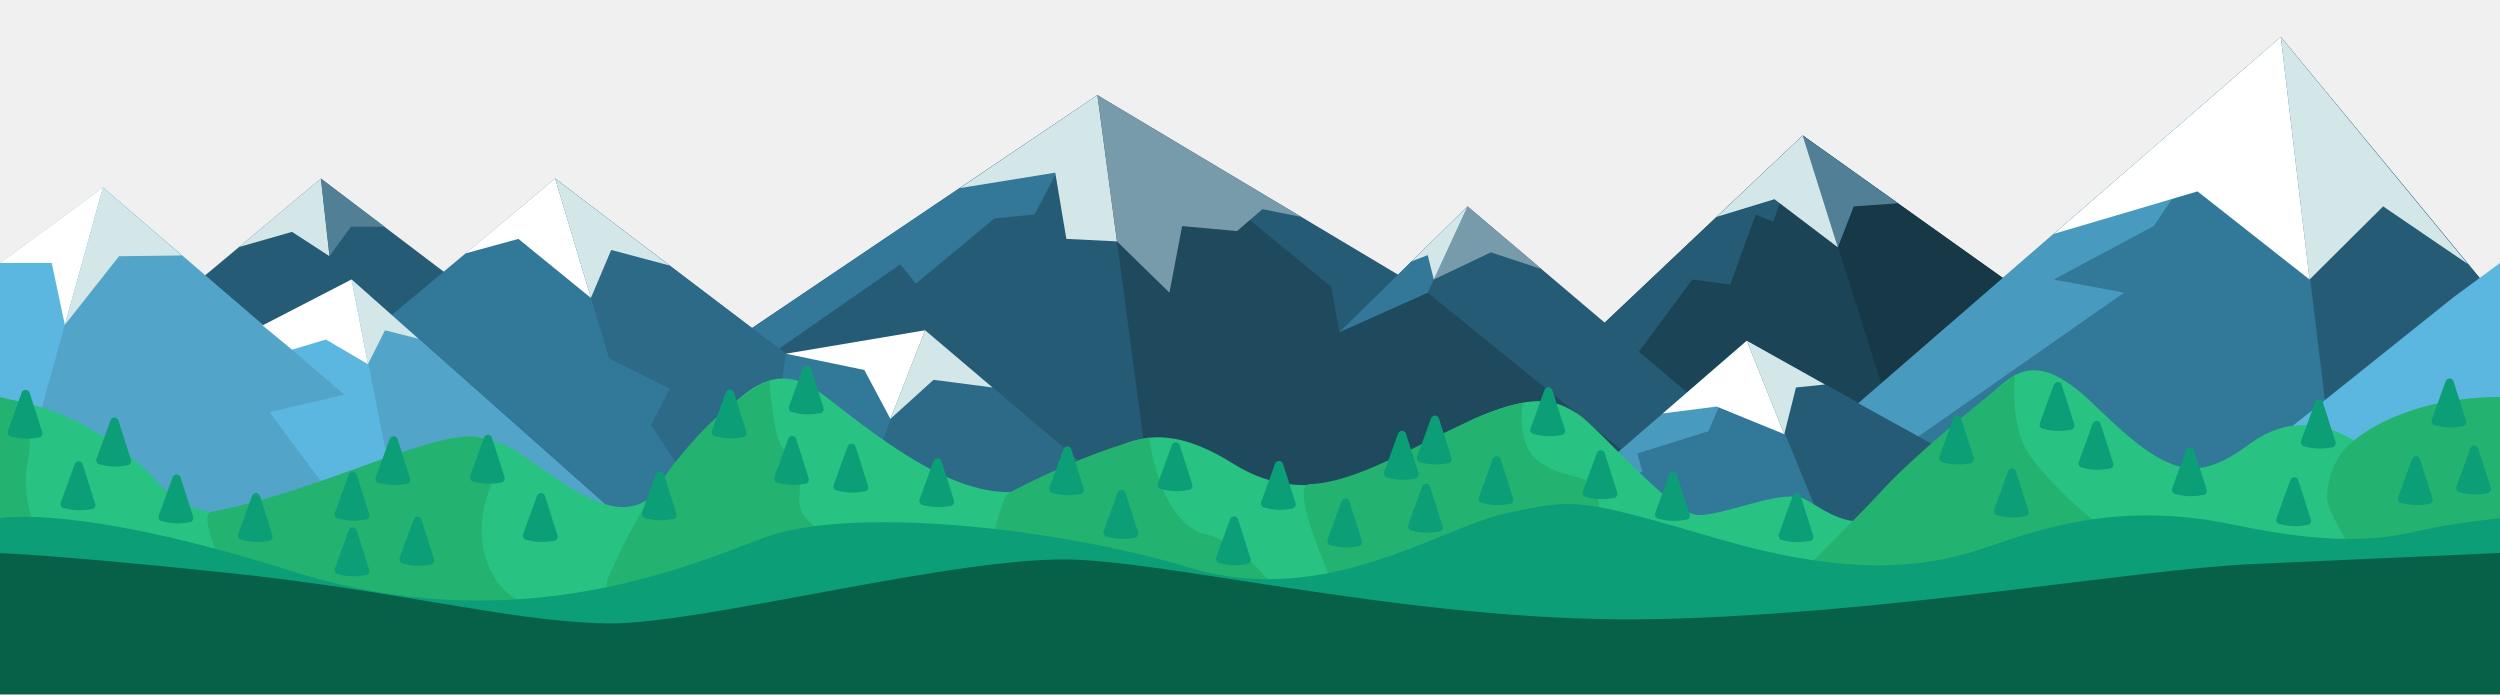
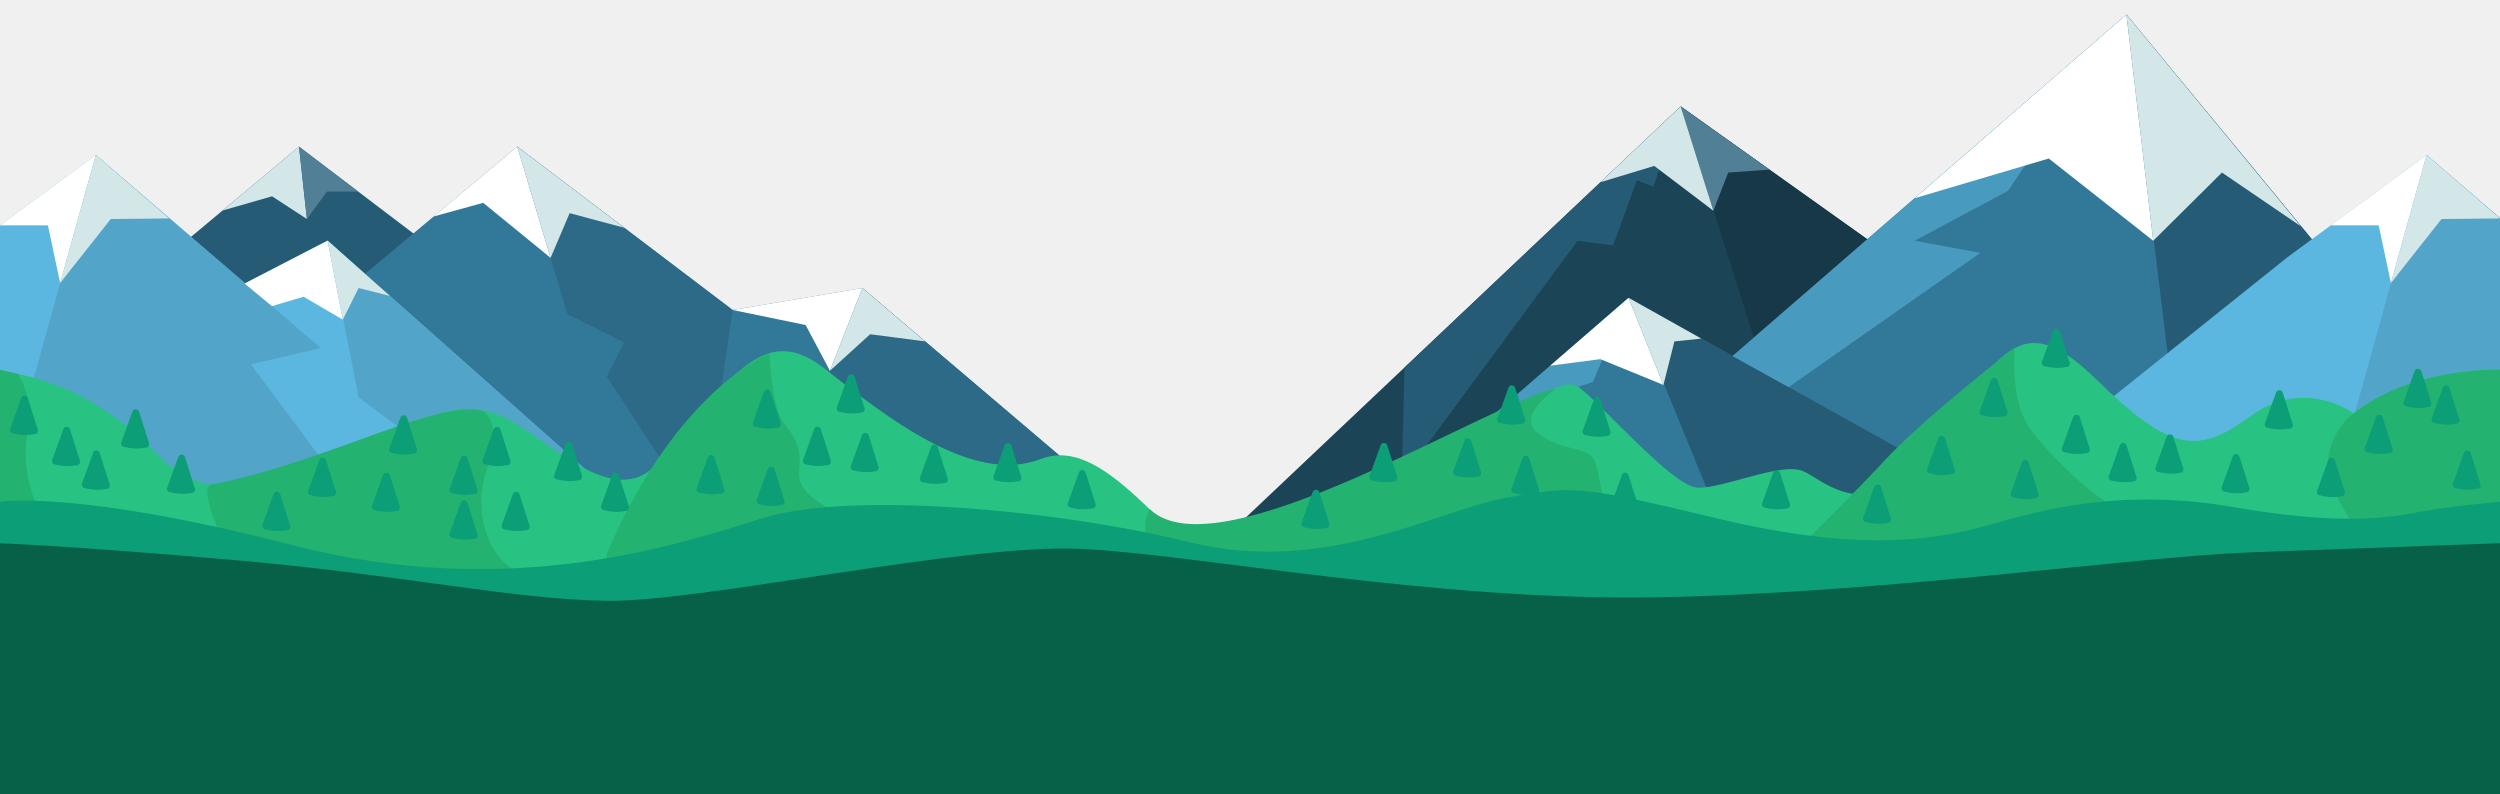
- <svg xmlns="http://www.w3.org/2000/svg" version="1.1" id="Layer_1" x="0px" y="0px" viewBox="0 0 1600.1 444.6" style="enable-background:new 0 0 1600.1 444.6;" xml:space="preserve">
+ <svg xmlns="http://www.w3.org/2000/svg" version="1.1" id="Layer_1" x="0px" y="0px" viewBox="0 0 1957.4 621.2" style="enable-background:new 0 0 1957.4 621.2;" xml:space="preserve">
  <style type="text/css">
	.st0{fill:#1C4457;}
	.st1{fill:#173847;}
	.st2{fill:#265B75;}
	.st3{fill:#507F96;}
	.st4{fill:#D3E7E9;}
- 	.st5{fill:#1F4A5E;}
- 	.st6{fill:#337799;}
- 	.st7{fill:#789BAB;}
- 	.st8{fill:#327899;}
- 	.st9{fill:#499ABF;}
- 	.st10{fill:#FFFFFF;}
- 	.st11{fill:#2C6A87;}
- 	.st12{fill:#5CB7E0;}
- 	.st13{fill:#53A4C9;}
- 	.st14{fill-rule:evenodd;clip-rule:evenodd;fill:#28C382;}
- 	.st15{fill-rule:evenodd;clip-rule:evenodd;fill:#24B271;}
- 	.st16{fill-rule:evenodd;clip-rule:evenodd;fill:#0C9E77;}
- 	.st17{fill-rule:evenodd;clip-rule:evenodd;fill:#076048;}
- 	.st18{fill:#0C9E77;}
+ 	.st5{fill:#327899;}
+ 	.st6{fill:#499ABF;}
+ 	.st7{fill:#FFFFFF;}
+ 	.st8{fill:#2C6A87;}
+ 	.st9{fill:#5CB7E0;}
+ 	.st10{fill:#53A4C9;}
+ 	.st11{fill-rule:evenodd;clip-rule:evenodd;fill:#28C382;}
+ 	.st12{fill-rule:evenodd;clip-rule:evenodd;fill:#24B271;}
+ 	.st13{fill-rule:evenodd;clip-rule:evenodd;fill:#0C9E77;}
+ 	.st14{fill-rule:evenodd;clip-rule:evenodd;fill:#076048;}
+ 	.st15{fill:#0C9E77;}
</style>
  <g>
    <g>
-       <polygon class="st0" points="852.1,372 1153.8,86.7 1554.7,372   " />
-       <polygon class="st1" points="1153.8,86.7 1234.9,343 1386,252.1   " />
-       <polygon class="st2" points="962.2,342.5 1083.1,178.9 1107.4,182.1 1123.7,137.3 1135,141.9 1153.8,86.7 964.3,265.8   " />
-       <polygon class="st3" points="1153.8,86.7 1176.3,158.3 1186.5,132.1 1214.9,130.1   " />
-       <polygon class="st4" points="1098.7,138.8 1135.7,127.5 1176.3,158.3 1153.8,86.7   " />
+       <polygon class="st0" points="971.7,408.7 1315.9,83.3 1773.2,408.7   " />
+       <polygon class="st1" points="1315.9,83.3 1408.3,375.7 1580.7,272   " />
+       <polygon class="st2" points="1097.4,375.1 1235.2,188.5 1263,192.1 1281.6,141.1 1294.5,146.2 1315.9,83.3 1099.7,287.7   " />
+       <polygon class="st3" points="1315.9,83.3 1341.5,165 1353.1,135.1 1385.5,132.8   " />
+       <polygon class="st4" points="1253,142.7 1295.2,129.9 1341.5,165 1315.9,83.3   " />
    </g>
    <g>
-       <polygon class="st2" points="459,225 702.4,60.9 894.8,175.8 939.3,132.1 1181.2,337.2 1181.2,372 459,372   " />
-       <polygon class="st5" points="1064.3,309.4 1042.4,372 743.9,372 702.4,60.9 852,183.5 857.3,212.6 913.8,187.3   " />
-       <polygon class="st6" points="857.3,212.6 939.3,132.1 913.8,187.3   " />
-       <polygon class="st7" points="986.8,172.3 954.2,161.5 917.7,178.9 939.3,132.1   " />
-       <polygon class="st4" points="903.4,167.3 913.8,163.3 917.7,178.9 939.3,132.1   " />
-       <polygon class="st6" points="459,225 489.8,229.3 576.2,169.2 586.2,181.5 636.5,139.8 662.1,137.3 702.4,60.9   " />
-       <polygon class="st4" points="614.3,120.4 675.4,110.5 682.5,152.9 714.9,154.5 702.4,60.9   " />
-       <polygon class="st7" points="702.4,60.9 714.9,154.5 748.5,187.3 756.6,144.7 791.7,147.9 808,133.9 832.8,138.8   " />
+       <polygon class="st5" points="1169.7,324.5 1275.1,233.2 1356.5,278.8 1664.9,11.4 1761,127.6 1824.6,204.9 1824.6,408.7     1032.6,408.7   " />
+       <polygon class="st2" points="1275.1,233.2 1347.1,408.7 1590,408.7   " />
+       <polygon class="st6" points="1032.6,408.7 1198.7,328.6 1195.2,315.5 1247.1,299.2 1275.1,233.2 1169.7,324.5   " />
+       <polygon class="st2" points="1664.9,11.4 1713.2,408.7 1824.6,408.7 1824.6,204.9   " />
+       <polygon class="st6" points="1356.5,278.8 1400.4,303.1 1550.5,198 1499.1,188.5 1572.2,149.4 1664.9,11.4   " />
+       <polygon class="st7" points="1664.9,11.4 1499.1,155.2 1604.1,124.1 1685.9,188.5   " />
+       <polygon class="st4" points="1664.9,11.4 1801.5,177.2 1739.7,135.1 1685.9,188.5   " />
+       <polygon class="st7" points="1275.1,233.2 1213.8,286.3 1253,281.2 1302.4,301.4   " />
+       <polygon class="st4" points="1275.1,233.2 1332,265.1 1311,267.3 1302.4,301.4   " />
    </g>
    <g>
-       <polygon class="st8" points="1025.6,298.1 1118,218.1 1189.4,258.1 1459.8,23.7 1544.1,125.6 1599.8,193.3 1599.8,372 905.5,372       " />
-       <polygon class="st2" points="1118,218.1 1181.2,372 1394.1,372   " />
-       <polygon class="st9" points="905.5,372 1051.1,301.8 1048,290.2 1093.5,276 1118,218.1 1025.6,298.1   " />
-       <polygon class="st2" points="1459.8,23.7 1502.1,372 1599.8,372 1599.8,193.3   " />
-       <polygon class="st9" points="1189.4,258.1 1227.9,279.3 1359.5,187.3 1314.5,178.9 1378.6,144.6 1459.8,23.7   " />
-       <polygon class="st10" points="1459.8,23.7 1314.5,149.7 1406.5,122.5 1478.2,178.9   " />
-       <polygon class="st4" points="1459.8,23.7 1579.5,169 1525.3,132.1 1478.2,178.9   " />
-       <polygon class="st10" points="1118,218.1 1064.3,264.6 1098.7,260.2 1142,277.9   " />
-       <polygon class="st4" points="1118,218.1 1168,246.1 1149.5,248 1142,277.9   " />
+       <polygon class="st2" points="29.7,285.6 234.1,114.8 402.6,242.7 504.2,225.5 719.7,408.7 297.8,408.7   " />
+       <polygon class="st4" points="234.1,114.8 174.3,164.8 213,153.7 240.3,171.5   " />
+       <polygon class="st3" points="234.1,114.8 240.3,171.5 256,150 280.4,150   " />
+     </g>
+     <polygon class="st5" points="200.6,285.6 405,114.8 573.6,242.7 675.2,225.5 890.7,408.7 468.7,408.7  " />
+     <polygon class="st8" points="405,114.8 444.3,246 488.7,268.2 475.1,294.8 549.6,408.7 573.6,242.7  " />
+     <polygon class="st7" points="405,114.8 339.5,169.5 378.3,158.8 431.1,201.9  " />
+     <polygon class="st4" points="488.7,178.3 446,166.9 431.1,201.9 405,114.8  " />
+     <polygon class="st8" points="675.2,225.5 604.4,408.7 890.7,408.7  " />
+     <polygon class="st7" points="573.6,242.7 675.2,225.5 649.8,290.3 630.8,254.5  " />
+     <polygon class="st4" points="675.2,225.5 724.3,267.3 681.3,261.7 649.8,290.3  " />
+     <g>
+       <polygon class="st9" points="-33.9,201.3 75,121.3 191.5,222 256.5,188.4 504.8,408.7 -33.9,408.7   " />
+       <polygon class="st10" points="256.5,188.4 280.8,311.1 312.9,335.1 294.8,346 356.2,408.7 504.8,408.7   " />
+       <polygon class="st10" points="75,121.3 251.2,272.5 196.5,285.3 288.3,408.7 -4.9,408.7   " />
+       <polygon class="st7" points="75,121.3 0,176.4 37.5,176.4 47.1,221.6   " />
+       <polygon class="st4" points="75,121.3 132.4,171 86.7,171.5 47.1,221.6   " />
+       <polygon class="st7" points="256.5,188.4 191.5,222 212.9,239.7 237.7,232.3 268.4,250.3   " />
+       <polygon class="st4" points="256.5,188.4 305.2,231.7 280.8,225.5 268.4,250.3   " />
    </g>
    <g>
-       <polygon class="st2" points="26.3,264 205.4,114.3 353.2,226.4 442.3,211.4 631.2,372 261.3,372   " />
-       <polygon class="st4" points="205.4,114.3 153,158.1 186.9,148.4 210.9,164   " />
-       <polygon class="st3" points="205.4,114.3 210.9,164 224.6,145.1 246.1,145.1   " />
-     </g>
-     <polygon class="st8" points="176.1,264 355.3,114.3 503,226.4 592.1,211.4 781,372 411.1,372  " />
-     <polygon class="st11" points="355.3,114.3 389.8,229.3 428.7,248.7 416.7,272.1 482,372 503,226.4  " />
-     <polygon class="st10" points="355.3,114.3 297.9,162.2 331.8,152.9 378.2,190.7  " />
-     <polygon class="st4" points="428.7,170 391.2,160 378.2,190.7 355.3,114.3  " />
-     <polygon class="st11" points="592.1,211.4 530.1,372 781,372  " />
-     <polygon class="st10" points="503,226.4 592.1,211.4 569.9,268.1 553.2,236.8  " />
-     <polygon class="st4" points="592.1,211.4 635.2,248 597.5,243.1 569.9,268.1  " />
-     <g>
-       <polygon class="st12" points="-29.5,190.2 65.9,120 168.1,208.3 225,178.9 442.7,372 -29.5,372   " />
-       <polygon class="st13" points="225,178.9 246.4,286.4 274.6,307.4 258.6,317 312.5,372 442.7,372   " />
-       <polygon class="st13" points="65.9,120 220.4,252.6 172.5,263.8 253,372 -4.1,372   " />
-       <polygon class="st10" points="65.9,120 0.2,168.3 33.1,168.3 41.5,207.9   " />
-       <polygon class="st4" points="65.9,120 116.3,163.5 76.2,164 41.5,207.9   " />
-       <polygon class="st10" points="225,178.9 168.1,208.3 186.9,223.8 208.6,217.3 235.5,233.1   " />
-       <polygon class="st4" points="225,178.9 267.8,216.8 246.4,211.4 235.5,233.1   " />
-     </g>
-     <g>
-       <polygon class="st12" points="1570.4,190.2 1665.8,120 1768,208.3 1824.9,178.9 2042.6,372 1570.4,372 1344,371.3   " />
-       <polygon class="st13" points="1824.9,178.9 1846.3,286.4 1874.5,307.4 1858.5,317 1912.4,372 2042.6,372   " />
-       <polygon class="st13" points="1665.8,120 1820.3,252.6 1772.4,263.8 1852.9,372 1595.8,372   " />
-       <polygon class="st10" points="1665.8,120 1600.1,168.3 1633,168.3 1641.4,207.9   " />
-       <polygon class="st4" points="1665.8,120 1716.2,163.5 1676.1,164 1641.4,207.9   " />
-       <polygon class="st10" points="1824.9,178.9 1768,208.3 1786.8,223.8 1808.5,217.3 1835.4,233.1   " />
-       <polygon class="st4" points="1824.9,178.9 1867.7,216.8 1846.3,211.4 1835.4,233.1   " />
+       <polygon class="st9" points="1791.1,201.3 1899.9,121.3 2016.5,222 2081.4,188.4 2329.7,408.7 1791.1,408.7 1532.8,408   " />
+       <polygon class="st10" points="2081.4,188.4 2105.8,311.1 2137.9,335.1 2119.7,346 2181.2,408.7 2329.7,408.7   " />
+       <polygon class="st10" points="1899.9,121.3 2076.1,272.5 2021.5,285.3 2113.2,408.7 1820.1,408.7   " />
+       <polygon class="st7" points="1899.9,121.3 1824.9,176.4 1862.4,176.4 1872,221.6   " />
+       <polygon class="st4" points="1899.9,121.3 1957.4,171 1911.6,171.5 1872,221.6   " />
+       <polygon class="st7" points="2081.4,188.4 2016.5,222 2037.9,239.7 2062.6,232.3 2093.4,250.3   " />
+       <polygon class="st4" points="2081.4,188.4 2130.2,231.7 2105.8,225.5 2093.4,250.3   " />
    </g>
  </g>
  <g id="hills">
    <g id="hill">
-       <path class="st14" d="M0,255.2c0,0,52.5,2.2,100.6,53c46.8,49.4,118.3-1.1,145.6-11.8c27.3-10.7,46.9-24,74.2-12.8    c27.3,11.2,71.9,62.7,100.3,30.5c44.7-50.6,66.5-92.2,106.5-61.2s95,75.3,139,58.3c44-17,62.5-52.4,123.3-14.3    s117.6-14.1,159.4-31.2c37-15.1,49-8.1,60.9-0.8c11.9,7.3,60.2,63.9,76.5,64.7c16.3,0.9,53.9-16.8,68.1-10.5    c14.2,6.3,44.2,39.1,85.7-20s55-84.3,101.8-38.6c46.8,45.7,64.2,48.6,98.5,23.3c34.3-25.3,66-1.8,66-1.8s30.6-27.9,93.7-27.9v175    H0V255.2z" />
-       <path class="st15" d="M974.7,257.8c0,0-4.9,25.8,9.7,37.1c14.6,11.3,30.3,8.5,35.3,16.1c5,7.6,4.6,35.8,18.2,49.4    c13.6,13.6,17.4,76.5,17.4,76.5L883.1,437c0,0-65-126.2-44.8-127.1C879.2,308.2,932.6,265.8,974.7,257.8z M735.5,280    c0,0,6.5,54.7,36.1,61.9c47.6,11.6,75,97.4,75,97.4l-224.9,0.1c0,0,12.6-118,24.3-124.1C703.8,285.3,735.5,280,735.5,280z     M492.4,243.4c0,0,1.9,30.6,7.2,40.9s14.4,13.7,12,34.5c-2.4,20.8,37.8,30.2,47.9,38.9c10.1,8.7-40.6,24.2-69.6,19.4    c-29-4.8-111.8,18.5-100.6-7.4C433.7,267.2,492.4,243.4,492.4,243.4z M309.9,280.8c0,0,12.6,9.7,2.6,35.1    c-10,25.4-2.1,60,22.3,69.3c24.3,9.3,31.5,49.9,31.5,49.9l-187.6,0.1c0,0-58.6-104.7-43.5-107.6    C210.2,313.3,282.5,271.5,309.9,280.8z M11.3,256.7c0,0,11.5,14.4,6.4,39.2s7.6,56.5,19.7,64s24.3,71.7,24.3,71.7L0,431.8V254.2    L11.3,256.7z M1289.7,239.8c0,0-4,34.4,10.5,53.2c14.5,18.9,46.6,50.5,65.5,53.7c18.9,3.3,51.5,36.4,51.4,65.3s-1.5,20.1-1.5,20.1    l-330.4,0.1c0,0,89.8-86.1,119.8-118.7C1231.3,284.9,1289.7,239.8,1289.7,239.8z M1506,282.6c0,0-15.7,10.2-16.6,35.3    c-0.5,14,32.7,53.7,25.3,63s-53.3,22.9-33.5,38.4c19.8,15.5,119-5.6,119-5.6V254.2C1600.1,254.2,1543.7,252.1,1506,282.6z" />
+       <path class="st11" d="M0,290.8c0,0,64.3,2.7,123,64.8c57.2,60.5,144.7-1.3,178.1-14.4c33.4-13.1,57.4-29.4,90.8-15.7    c33.4,13.8,87.9,76.7,122.7,37.3c54.7-61.9,81.4-112.7,130.2-74.8c48.8,37.9,116.2,92.2,170,71.4s104.1,75.3,178.5,121.9    C976,470.4,978,411.3,1150,340.8c45.2-18.5,70.6-47.1,85.2-38.2c14.6,8.9,73.6,78.1,93.6,79.2s65.9-20.5,83.3-12.8    c17.3,7.7,54.1,47.8,104.9-24.4s67.3-103.2,124.6-47.3c57.3,55.9,78.6,59.4,120.5,28.5s80.8-2.2,80.8-2.2s37.4-34.1,114.6-34.1    l-79.7,211.1H-79.7L0,290.8z" />
+       <path class="st12" d="M1218.5,304.3c0,0-32.2,21.2-14.3,34.9c17.9,13.8,37.1,10.4,43.2,19.7s5.6,43.8,22.2,60.4    c16.6,16.6,21.3,93.6,21.3,93.6l-290.4-2.8c0,0-126.5-66.4-100.2-111.4C954.1,450.4,1167,314.2,1218.5,304.3z M602.2,276.4    c0,0,2.4,37.4,8.8,50.1c6.4,12.7,17.6,16.8,14.7,42.3c-2.9,25.5,46.2,37,58.5,47.6c12.3,10.6-49.7,29.6-85.1,23.8    s-136.7,22.6-123-9.1C530.4,305.4,602.2,276.4,602.2,276.4z M379,322.1c0,0,15.4,11.9,3.1,42.9s-2.5,73.4,27.2,84.8    c29.8,11.4,38.5,61,38.5,61L218.5,511c0,0-71.7-128.1-53.2-131.6C257,361.8,345.5,310.7,379,322.1z M13.7,292.6    c0,0,14.1,17.7,7.8,47.9s9.3,69.2,24.1,78.3s29.7,87.7,29.7,87.7L0,506.7V289.5L13.7,292.6z M1577.7,272c0,0-4.9,42,12.8,65.1    c17.7,23.1,57,61.7,80.1,65.7c23.1,4,63.1,44.5,62.9,79.8s-1.9,24.6-1.9,24.6l-404.1,0.2c0,0,109.9-105.3,146.5-145.2    C1506.1,327.1,1577.7,272,1577.7,272z M1842.2,324.2c0,0-19.2,12.5-20.3,43.2c-0.6,17.1,40,65.7,31,77c-9,11.3-65.2,28-41,47    s145.6-6.9,145.6-6.9v-195C1957.4,289.5,1888.4,286.9,1842.2,324.2z" />
    </g>
  </g>
-   <path id="_x32_nd_Layer" class="st16" d="M1600.1,331.7c0,0-30,3-50.4,7.7c-20.4,4.6-49.9,11.3-120.3-3.6  c-70.4-14.8-119.8,1.3-155.8,13.8c-36,12.6-84.6,21.5-174.5-4.9c-90-26.4-91.4-25.4-134.3-16.4c-42.9,9-115.7,61.4-203.2,35.1  c-87.5-26.4-219.3-39.8-273.6-18.9c-54.3,20.8-162,65-300.7,21.2S0,331.7,0,331.7v92.4h1600.1V331.7z" />
-   <path id="Forground" class="st17" d="M0,354c0,0,37,1.2,147.1,12.8S327.5,398,388.5,399c60.9,1,227.6-44.6,302.2-40.7  s225.8,41.4,372.1,37.9s302.8-31.6,377.2-35.1c74.4-3.4,160.2-7.2,160.2-7.2v90.6H0V354z" />
-   <path class="st18" d="M513.9,235.7l-8.9,24.5c-0.6,1.8,0.6,3.6,2.5,3.7l0,0c5.4,1.5,11.1,1.7,16.6,0.6l0.2,0  c1.9,0.1,3.3-1.8,2.7-3.6l-8-25.1C518.3,233.3,514.8,233.2,513.9,235.7z" />
-   <path class="st18" d="M464.6,251.1l-8.9,24.5c-0.6,1.8,0.6,3.6,2.5,3.7l0,0c5.4,1.5,11.1,1.7,16.6,0.6l0.2,0  c1.9,0.1,3.3-1.8,2.7-3.6l-8-25.1C469,248.7,465.5,248.7,464.6,251.1z" />
-   <path class="st18" d="M504.5,280.9l-8.9,24.5c-0.6,1.8,0.6,3.6,2.5,3.7l0,0c5.4,1.5,11.1,1.7,16.6,0.6l0.2,0  c1.9,0.1,3.3-1.8,2.7-3.6l-8-25.1C508.9,278.5,505.4,278.4,504.5,280.9z" />
-   <path class="st18" d="M419.8,303.5l-8.9,24.5c-0.6,1.8,0.6,3.6,2.5,3.7l0,0c5.4,1.5,11.1,1.7,16.6,0.6l0.2,0  c1.9,0.1,3.3-1.8,2.7-3.6l-8-25.1C424.2,301.1,420.7,301,419.8,303.5z" />
-   <path class="st18" d="M542.5,285.8l-8.9,24.5c-0.6,1.8,0.6,3.6,2.5,3.7l0,0c5.4,1.5,11.1,1.7,16.6,0.6l0.2,0  c1.9,0.1,3.3-1.8,2.7-3.6l-8-25.1C546.9,283.4,543.4,283.3,542.5,285.8z" />
-   <path class="st18" d="M597.5,295.1l-8.9,24.5c-0.6,1.8,0.6,3.6,2.5,3.7l0,0c5.4,1.5,11.1,1.7,16.6,0.6l0.2,0  c1.9,0.1,3.3-1.8,2.7-3.6l-8-25.1C602,292.7,598.4,292.6,597.5,295.1z" />
-   <path class="st18" d="M680.6,287.5l-8.9,24.5c-0.6,1.8,0.6,3.6,2.5,3.7l0,0c5.4,1.5,11.1,1.7,16.6,0.6l0.2,0  c1.9,0.1,3.3-1.8,2.7-3.6l-8-25.1C685,285.1,681.5,285,680.6,287.5z" />
-   <path class="st18" d="M715.3,315.4l-8.9,24.5c-0.6,1.8,0.6,3.6,2.5,3.7l0,0c5.4,1.5,11.1,1.7,16.6,0.6l0.2,0  c1.9,0.1,3.3-1.8,2.7-3.6l-8-25.1C719.7,313,716.2,312.9,715.3,315.4z" />
-   <path class="st18" d="M750,284.9l-8.9,24.5c-0.6,1.8,0.6,3.6,2.5,3.7l0,0c5.4,1.5,11.1,1.7,16.6,0.6l0.2,0c1.9,0.1,3.3-1.8,2.7-3.6  l-8-25.1C754.4,282.5,750.9,282.4,750,284.9z" />
-   <path class="st18" d="M787.3,332.3l-8.9,24.5c-0.6,1.8,0.6,3.6,2.5,3.7l0,0c5.4,1.5,11.1,1.7,16.6,0.6l0.2,0  c1.9,0.1,3.3-1.8,2.7-3.6l-8-25.1C791.7,329.9,788.2,329.9,787.3,332.3z" />
-   <path class="st18" d="M816.1,296.8l-8.9,24.5c-0.6,1.8,0.6,3.6,2.5,3.7l0,0c5.4,1.5,11.1,1.7,16.6,0.6l0.2,0  c1.9,0.1,3.3-1.8,2.7-3.6l-8-25.1C820.5,294.4,817,294.3,816.1,296.8z" />
-   <path class="st18" d="M858.6,320.9l-8.9,24.5c-0.6,1.8,0.6,3.6,2.5,3.7l0,0c5.4,1.5,11.1,1.7,16.6,0.6l0.2,0  c1.9,0.1,3.3-1.8,2.7-3.6l-8-25.1C863,318.5,859.5,318.4,858.6,320.9z" />
-   <path class="st18" d="M894.8,277.6l-8.9,24.5c-0.6,1.8,0.6,3.6,2.5,3.7l0,0c5.4,1.5,11.1,1.7,16.6,0.6l0.2,0  c1.9,0.1,3.3-1.8,2.7-3.6l-8-25.1C899.2,275.2,895.7,275.1,894.8,277.6z" />
-   <path class="st18" d="M915.9,267.8l-8.9,24.5c-0.6,1.8,0.6,3.6,2.5,3.7l0,0c5.4,1.5,11.1,1.7,16.6,0.6l0.2,0  c1.9,0.1,3.3-1.8,2.7-3.6l-8-25.1C920.3,265.4,916.8,265.3,915.9,267.8z" />
-   <path class="st18" d="M910.2,311.5l-8.9,24.5c-0.6,1.8,0.6,3.6,2.5,3.7l0,0c5.4,1.5,11.1,1.7,16.6,0.6l0.2,0  c1.9,0.1,3.3-1.8,2.7-3.6l-8-25.1C914.6,309.1,911.1,309,910.2,311.5z" />
-   <path class="st18" d="M955.4,293.8l-8.9,24.5c-0.6,1.8,0.6,3.6,2.5,3.7l0,0c5.4,1.5,11.1,1.7,16.6,0.6l0.2,0  c1.9,0.1,3.3-1.8,2.7-3.6l-8-25.1C959.8,291.4,956.3,291.3,955.4,293.8z" />
-   <path class="st18" d="M988.5,249.7l-8.9,24.5c-0.6,1.8,0.6,3.6,2.5,3.7l0,0c5.4,1.5,11.1,1.7,16.6,0.6l0.2,0  c1.9,0.1,3.3-1.8,2.7-3.6l-8-25.1C992.9,247.3,989.4,247.2,988.5,249.7z" />
-   <path class="st18" d="M1022,290l-8.9,24.5c-0.6,1.8,0.6,3.6,2.5,3.7l0,0c5.4,1.5,11.1,1.7,16.6,0.6l0.2,0c1.9,0.1,3.3-1.8,2.7-3.6  l-8-25.1C1026.4,287.6,1022.9,287.5,1022,290z" />
-   <path class="st18" d="M1068.3,303.9l-8.9,24.5c-0.6,1.8,0.6,3.6,2.5,3.7l0,0c5.4,1.5,11.1,1.7,16.6,0.6l0.2,0  c1.9,0.1,3.3-1.8,2.7-3.6l-8-25.1C1072.7,301.5,1069.2,301.5,1068.3,303.9z" />
-   <path class="st18" d="M1147.4,317.5l-8.9,24.5c-0.6,1.8,0.6,3.6,2.5,3.7l0,0c5.4,1.5,11.1,1.7,16.6,0.6l0.2,0  c1.9,0.1,3.3-1.8,2.7-3.6l-8-25.1C1151.8,315.1,1148.3,315,1147.4,317.5z" />
-   <path class="st18" d="M1250.2,267.8l-8.9,24.5c-0.6,1.8,0.6,3.6,2.5,3.7l0,0c5.4,1.5,11.1,1.7,16.6,0.6l0.2,0  c1.9,0.1,3.3-1.8,2.7-3.6l-8-25.1C1254.6,265.4,1251.1,265.3,1250.2,267.8z" />
-   <path class="st18" d="M1314.5,246.3l-8.9,24.5c-0.6,1.8,0.6,3.6,2.5,3.7l0,0c5.4,1.5,11.1,1.7,16.6,0.6l0.2,0  c1.9,0.1,3.3-1.8,2.7-3.6l-8-25.1C1319,243.9,1315.4,243.9,1314.5,246.3z" />
-   <path class="st18" d="M1339.4,271.2l-8.9,24.5c-0.6,1.8,0.6,3.6,2.5,3.7l0,0c5.4,1.5,11.1,1.7,16.6,0.6l0.2,0  c1.9,0.1,3.3-1.8,2.7-3.6l-8-25.1C1343.8,268.8,1340.3,268.7,1339.4,271.2z" />
-   <path class="st18" d="M1285.2,301.7l-8.9,24.5c-0.6,1.8,0.6,3.6,2.5,3.7l0,0c5.4,1.5,11.1,1.7,16.6,0.6l0.2,0  c1.9,0.1,3.3-1.8,2.7-3.6l-8-25.1C1289.6,299.3,1286.1,299.2,1285.2,301.7z" />
-   <path class="st18" d="M1399.2,288.1l-8.9,24.5c-0.6,1.8,0.6,3.6,2.5,3.7l0,0c5.4,1.5,11.1,1.7,16.6,0.6l0.2,0  c1.9,0.1,3.3-1.8,2.7-3.6l-8-25.1C1403.7,285.7,1400.1,285.6,1399.2,288.1z" />
-   <path class="st18" d="M1481.7,257.6l-8.9,24.5c-0.6,1.8,0.6,3.6,2.5,3.7l0,0c5.4,1.5,11.1,1.7,16.6,0.6l0.2,0  c1.9,0.1,3.3-1.8,2.7-3.6l-8-25.1C1486.1,255.2,1482.6,255.1,1481.7,257.6z" />
-   <path class="st18" d="M1465.9,307.3l-8.9,24.5c-0.6,1.8,0.6,3.6,2.5,3.7l0,0c5.4,1.5,11.1,1.7,16.6,0.6l0.2,0  c1.9,0.1,3.3-1.8,2.7-3.6l-8-25.1C1470.3,304.9,1466.8,304.8,1465.9,307.3z" />
-   <path class="st18" d="M1543.8,293.8l-8.9,24.5c-0.6,1.8,0.6,3.6,2.5,3.7l0,0c5.4,1.5,11.1,1.7,16.6,0.6l0.2,0  c1.9,0.1,3.3-1.8,2.7-3.6l-8-25.1C1548.2,291.4,1544.7,291.3,1543.8,293.8z" />
-   <path class="st18" d="M1581.1,287l-8.9,24.5c-0.6,1.8,0.6,3.6,2.5,3.7l0,0c5.4,1.5,11.1,1.7,16.6,0.6l0.2,0c1.9,0.1,3.3-1.8,2.7-3.6  l-8-25.1C1585.5,284.6,1582,284.5,1581.1,287z" />
-   <path class="st18" d="M1565.3,244.1l-8.9,24.5c-0.6,1.8,0.6,3.6,2.5,3.7l0,0c5.4,1.5,11.1,1.7,16.6,0.6l0.2,0  c1.9,0.1,3.3-1.8,2.7-3.6l-8-25.1C1569.7,241.7,1566.2,241.6,1565.3,244.1z" />
-   <path class="st18" d="M343.7,317.4l-8.9,24.5c-0.6,1.8,0.6,3.6,2.5,3.7l0,0c5.4,1.5,11.1,1.7,16.6,0.6l0.2,0  c1.9,0.1,3.3-1.8,2.7-3.6l-8-25.1C348.1,315,344.6,314.9,343.7,317.4z" />
-   <path class="st18" d="M309.8,280.1l-8.9,24.5c-0.6,1.8,0.6,3.6,2.5,3.7l0,0c5.4,1.5,11.1,1.7,16.6,0.6l0.2,0  c1.9,0.1,3.3-1.8,2.7-3.6l-8-25.1C314.2,277.7,310.7,277.6,309.8,280.1z" />
-   <path class="st18" d="M264.7,332.6l-8.9,24.5c-0.6,1.8,0.6,3.6,2.5,3.7l0,0c5.4,1.5,11.1,1.7,16.6,0.6l0.2,0  c1.9,0.1,3.3-1.8,2.7-3.6l-8-25.1C269.1,330.2,265.6,330.2,264.7,332.6z" />
-   <path class="st18" d="M249.4,281l-8.9,24.5c-0.6,1.8,0.6,3.6,2.5,3.7l0,0c5.4,1.5,11.1,1.7,16.6,0.6l0.2,0c1.9,0.1,3.3-1.8,2.7-3.6  l-8-25.1C253.8,278.6,250.3,278.5,249.4,281z" />
-   <path class="st18" d="M223.2,339.4l-8.9,24.5c-0.6,1.8,0.6,3.6,2.5,3.7l0,0c5.4,1.5,11.1,1.7,16.6,0.6l0.2,0  c1.9,0.1,3.3-1.8,2.7-3.6l-8-25.1C227.6,337,224,336.9,223.2,339.4z" />
-   <path class="st18" d="M223.2,303.8l-8.9,24.5c-0.6,1.8,0.6,3.6,2.5,3.7l0,0c5.4,1.5,11.1,1.7,16.6,0.6l0.2,0  c1.9,0.1,3.3-1.8,2.7-3.6l-8-25.1C227.6,301.4,224,301.4,223.2,303.8z" />
-   <path class="st18" d="M161.3,317.4l-8.9,24.5c-0.6,1.8,0.6,3.6,2.5,3.7l0,0c5.4,1.5,11.1,1.7,16.6,0.6l0.2,0  c1.9,0.1,3.3-1.8,2.7-3.6l-8-25.1C165.7,315,162.2,314.9,161.3,317.4z" />
-   <path class="st18" d="M110.5,305.5l-8.9,24.5c-0.6,1.8,0.6,3.6,2.5,3.7l0,0c5.4,1.5,11.1,1.7,16.6,0.6l0.2,0  c1.9,0.1,3.3-1.8,2.7-3.6l-8-25.1C114.9,303.1,111.4,303.1,110.5,305.5z" />
-   <path class="st18" d="M47.8,297.1l-8.9,24.5c-0.6,1.8,0.6,3.6,2.5,3.7l0,0c5.4,1.5,11.1,1.7,16.6,0.6l0.2,0c1.9,0.1,3.3-1.8,2.7-3.6  l-8-25.1C52.2,294.7,48.7,294.6,47.8,297.1z" />
-   <path class="st18" d="M13.9,251.3L5,275.8c-0.6,1.8,0.6,3.6,2.5,3.7l0,0c5.4,1.5,11.1,1.7,16.6,0.6l0.2,0c1.9,0.1,3.3-1.8,2.7-3.6  l-8-25.1C18.3,248.9,14.8,248.8,13.9,251.3z" />
-   <path class="st18" d="M70.7,269.1l-8.9,24.5c-0.6,1.8,0.6,3.6,2.5,3.7l0,0c5.4,1.5,11.1,1.7,16.6,0.6l0.2,0c1.9,0.1,3.3-1.8,2.7-3.6  l-8-25.1C75.1,266.7,71.6,266.6,70.7,269.1z" />
+   <path id="_x32_nd_Layer" class="st13" d="M1957.4,392.9c0,0-36.7,3-61.7,7.7c-24.9,4.6-61,11.3-147.1-3.6  c-86.1-14.8-146.6,1.3-190.6,13.8c-44.1,12.6-103.4,21.5-213.5-4.9s-111.9-25.4-164.3-16.4c-52.5,9-141.5,61.4-248.5,35.1  c-107-26.4-268.2-39.8-334.6-18.9c-66.4,20.8-198.1,65-367.8,21.2S0,392.9,0,392.9v92.4h1957.4V392.9z" />
+   <path id="Forground" class="st14" d="M0,425.4c0,0,45.3,1.2,180,12.8s220.7,31.2,295.2,32.2c74.5,1,278.4-44.6,369.7-40.7  c91.3,3.9,276.3,41.4,455.1,37.9c178.9-3.5,370.4-31.6,461.4-35.1c91-3.4,196-7.2,196-7.2V632H0V425.4z" />
+   <g>
+     <path class="st15" d="M663.9,294.8l-8.7,24.1c-0.6,1.7,0.6,3.6,2.4,3.6l0,0c5.3,1.4,10.9,1.7,16.4,0.6l0.2,0   c1.9,0.1,3.2-1.7,2.7-3.5l-7.8-24.7C668.2,292.5,664.8,292.4,663.9,294.8z" />
+     <path class="st15" d="M598.2,306.6l-8.7,24.1c-0.6,1.7,0.6,3.6,2.4,3.6l0,0c5.3,1.4,10.9,1.7,16.4,0.6l0.2,0   c1.9,0.1,3.2-1.7,2.7-3.5l-7.8-24.7C602.6,304.3,599.1,304.2,598.2,306.6z" />
+     <path class="st15" d="M601.2,367.2l-8.7,24.1c-0.6,1.7,0.6,3.6,2.4,3.6l0,0c5.3,1.4,10.9,1.7,16.4,0.6l0.2,0   c1.9,0.1,3.2-1.7,2.7-3.5l-7.8-24.7C605.6,364.8,602.1,364.8,601.2,367.2z" />
+     <path class="st15" d="M637.5,335.9l-8.7,24.1c-0.6,1.7,0.6,3.6,2.4,3.6l0,0c5.3,1.4,10.9,1.7,16.4,0.6l0.2,0   c1.9,0.1,3.2-1.7,2.7-3.5l-7.8-24.7C641.8,333.5,638.4,333.4,637.5,335.9z" />
+     <path class="st15" d="M554.2,358.1l-8.7,24.1c-0.6,1.7,0.6,3.6,2.4,3.6l0,0c5.3,1.4,10.9,1.7,16.4,0.6l0.2,0   c1.9,0.1,3.2-1.7,2.7-3.5l-7.8-24.7C558.5,355.7,555,355.7,554.2,358.1z" />
+     <path class="st15" d="M674.9,340.7l-8.7,24.1c-0.6,1.7,0.6,3.6,2.4,3.6l0,0c5.3,1.4,10.9,1.7,16.4,0.6l0.2,0   c1.9,0.1,3.2-1.7,2.7-3.5l-7.8-24.7C679.2,338.3,675.8,338.3,674.9,340.7z" />
+     <path class="st15" d="M729,349.9l-8.7,24.1c-0.6,1.7,0.6,3.6,2.4,3.6l0,0c5.3,1.4,10.9,1.7,16.4,0.6l0.2,0c1.9,0.1,3.2-1.7,2.7-3.5   l-7.8-24.7C733.4,347.5,729.9,347.4,729,349.9z" />
+     <path class="st15" d="M786.6,348.6l-8.7,24.1c-0.6,1.7,0.6,3.6,2.4,3.6l0,0c5.3,1.4,10.9,1.7,16.4,0.6l0.2,0   c1.9,0.1,3.2-1.7,2.7-3.5l-7.8-24.7C790.9,346.2,787.5,346.1,786.6,348.6z" />
+     <path class="st15" d="M844.8,369.8l-8.7,24.1c-0.6,1.7,0.6,3.6,2.4,3.6l0,0c5.3,1.4,10.9,1.7,16.4,0.6l0.2,0   c1.9,0.1,3.2-1.7,2.7-3.5L850,370C849.2,367.5,845.7,367.4,844.8,369.8z" />
+     <path class="st15" d="M1081,348.6l-8.7,24.1c-0.6,1.7,0.6,3.6,2.4,3.6l0,0c5.3,1.4,10.9,1.7,16.4,0.6l0.2,0   c1.9,0.1,3.2-1.7,2.7-3.5l-7.8-24.7C1085.4,346.2,1081.9,346.1,1081,348.6z" />
+     <path class="st15" d="M1027.8,385.2l-8.7,24.1c-0.6,1.7,0.6,3.6,2.4,3.6l0,0c5.3,1.4,10.9,1.7,16.4,0.6l0.2,0   c1.9,0.1,3.2-1.7,2.7-3.5l-7.8-24.7C1032.2,382.9,1028.7,382.8,1027.8,385.2z" />
+     <path class="st15" d="M1181.1,303.5l-8.7,24.1c-0.6,1.7,0.6,3.6,2.4,3.6l0,0c5.3,1.4,10.9,1.7,16.4,0.6l0.2,0   c1.9,0.1,3.2-1.7,2.7-3.5l-7.8-24.7C1185.5,301.2,1182,301.1,1181.1,303.5z" />
+     <path class="st15" d="M1146.6,344.9l-8.7,24.1c-0.6,1.7,0.6,3.6,2.4,3.6l0,0c5.3,1.4,10.9,1.7,16.4,0.6l0.2,0   c1.9,0.1,3.2-1.7,2.7-3.5l-7.8-24.7C1150.9,342.5,1147.4,342.4,1146.6,344.9z" />
+     <path class="st15" d="M1192.1,358.6l-8.7,24.1c-0.6,1.7,0.6,3.6,2.4,3.6l0,0c5.3,1.4,10.9,1.7,16.4,0.6l0.2,0   c1.9,0.1,3.2-1.7,2.7-3.5l-7.8-24.7C1196.4,356.2,1193,356.1,1192.1,358.6z" />
+     <path class="st15" d="M1269.9,371.9l-8.7,24.1c-0.6,1.7,0.6,3.6,2.4,3.6l0,0c5.3,1.4,10.9,1.7,16.4,0.6l0.2,0   c1.9,0.1,3.2-1.7,2.7-3.5L1275,372C1274.2,369.5,1270.7,369.5,1269.9,371.9z" />
+     <path class="st15" d="M1247.9,313l-8.7,24.1c-0.6,1.7,0.6,3.6,2.4,3.6l0,0c5.3,1.4,10.9,1.7,16.4,0.6l0.2,0   c1.9,0.1,3.2-1.7,2.7-3.5l-7.8-24.7C1252.3,310.6,1248.8,310.6,1247.9,313z" />
+     <path class="st15" d="M1467.5,381.1l-8.7,24.1c-0.6,1.7,0.6,3.6,2.4,3.6l0,0c5.3,1.4,10.9,1.7,16.4,0.6l0.2,0   c1.9,0.1,3.2-1.7,2.7-3.5l-7.8-24.7C1471.8,378.8,1468.4,378.7,1467.5,381.1z" />
+     <path class="st15" d="M1558.8,297.6l-8.7,24.1c-0.6,1.7,0.6,3.6,2.4,3.6l0,0c5.3,1.4,10.9,1.7,16.4,0.6l0.2,0   c1.9,0.1,3.2-1.7,2.7-3.5l-7.8-24.7C1563.2,295.3,1559.7,295.2,1558.8,297.6z" />
+     <path class="st15" d="M1388.4,369.8l-8.7,24.1c-0.6,1.7,0.6,3.6,2.4,3.6l0,0c5.3,1.4,10.9,1.7,16.4,0.6l0.2,0   c1.9,0.1,3.2-1.7,2.7-3.5l-7.8-24.7C1392.7,367.5,1389.3,367.4,1388.4,369.8z" />
+     <path class="st15" d="M1517.6,343l-8.7,24.1c-0.6,1.7,0.6,3.6,2.4,3.6l0,0c5.3,1.4,10.9,1.7,16.4,0.6l0.2,0   c1.9,0.1,3.2-1.7,2.7-3.5l-7.8-24.7C1521.9,340.6,1518.5,340.6,1517.6,343z" />
+     <path class="st15" d="M1623.2,326.5l-8.7,24.1c-0.6,1.7,0.6,3.6,2.4,3.6l0,0c5.3,1.4,10.9,1.7,16.4,0.6l0.2,0   c1.9,0.1,3.2-1.7,2.7-3.5l-7.8-24.7C1627.6,324.1,1624.1,324.1,1623.2,326.5z" />
+     <path class="st15" d="M1583.1,361.9l-8.7,24.1c-0.6,1.7,0.6,3.6,2.4,3.6l0,0c5.3,1.4,10.9,1.7,16.4,0.6l0.2,0   c1.9,0.1,3.2-1.7,2.7-3.5l-7.8-24.7C1587.5,359.5,1584,359.5,1583.1,361.9z" />
+     <path class="st15" d="M1659.8,348.6l-8.7,24.1c-0.6,1.7,0.6,3.6,2.4,3.6l0,0c5.3,1.4,10.9,1.7,16.4,0.6l0.2,0   c1.9,0.1,3.2-1.7,2.7-3.5l-7.8-24.7C1664.1,346.2,1660.7,346.1,1659.8,348.6z" />
+     <path class="st15" d="M1696.4,341.9l-8.7,24.1c-0.6,1.7,0.6,3.6,2.4,3.6l0,0c5.3,1.4,10.9,1.7,16.4,0.6l0.2,0   c1.9,0.1,3.2-1.7,2.7-3.5l-7.8-24.7C1700.8,339.5,1697.3,339.5,1696.4,341.9z" />
+     <path class="st15" d="M1890.6,290.5l-8.7,24.1c-0.6,1.7,0.6,3.6,2.4,3.6l0,0c5.3,1.4,10.9,1.7,16.4,0.6l0.2,0   c1.9,0.1,3.2-1.7,2.7-3.5l-7.8-24.7C1894.9,288.2,1891.5,288.1,1890.6,290.5z" />
+     <path class="st15" d="M1748.2,357.3l-8.7,24.1c-0.6,1.7,0.6,3.6,2.4,3.6l0,0c5.3,1.4,10.9,1.7,16.4,0.6l0.2,0   c1.9,0.1,3.2-1.7,2.7-3.5l-7.8-24.7C1752.5,354.9,1749.1,354.8,1748.2,357.3z" />
+     <path class="st15" d="M1782.1,307.3l-8.7,24.1c-0.6,1.7,0.6,3.6,2.4,3.6l0,0c5.3,1.4,10.9,1.7,16.4,0.6l0.2,0   c1.9,0.1,3.2-1.7,2.7-3.5l-7.8-24.7C1786.4,305,1783,304.9,1782.1,307.3z" />
+     <path class="st15" d="M1822.9,360.2l-8.7,24.1c-0.6,1.7,0.6,3.6,2.4,3.6l0,0c5.3,1.4,10.9,1.7,16.4,0.6l0.2,0   c1.9,0.1,3.2-1.7,2.7-3.5l-7.8-24.7C1827.2,357.9,1823.7,357.8,1822.9,360.2z" />
+     <path class="st15" d="M1860.3,326.5l-8.7,24.1c-0.6,1.7,0.6,3.6,2.4,3.6l0,0c5.3,1.4,10.9,1.7,16.4,0.6l0.2,0   c1.9,0.1,3.2-1.7,2.7-3.5l-7.8-24.7C1864.7,324.1,1861.2,324.1,1860.3,326.5z" />
+     <path class="st15" d="M1912.6,303.5l-8.7,24.1c-0.6,1.7,0.6,3.6,2.4,3.6l0,0c5.3,1.4,10.9,1.7,16.4,0.6l0.2,0   c1.9,0.1,3.2-1.7,2.7-3.5l-7.8-24.7C1916.9,301.2,1913.5,301.1,1912.6,303.5z" />
+     <path class="st15" d="M1929.2,354.5l-8.7,24.1c-0.6,1.7,0.6,3.6,2.4,3.6l0,0c5.3,1.4,10.9,1.7,16.4,0.6l0.2,0   c1.9,0.1,3.2-1.7,2.7-3.5l-7.8-24.7C1933.5,352.1,1930.1,352,1929.2,354.5z" />
+     <path class="st15" d="M1607.5,259.1l-8.7,24.1c-0.6,1.7,0.6,3.6,2.4,3.6l0,0c5.3,1.4,10.9,1.7,16.4,0.6l0.2,0   c1.9,0.1,3.2-1.7,2.7-3.5l-7.8-24.7C1611.8,256.7,1608.3,256.6,1607.5,259.1z" />
+     <path class="st15" d="M479.4,371.8l-8.7,24.1c-0.6,1.7,0.6,3.6,2.4,3.6l0,0c5.3,1.4,10.9,1.7,16.4,0.6l0.2,0   c1.9,0.1,3.2-1.7,2.7-3.5l-7.8-24.7C483.7,369.4,480.2,369.4,479.4,371.8z" />
+     <path class="st15" d="M442.7,347.7l-8.7,24.1c-0.6,1.7,0.6,3.6,2.4,3.6l0,0c5.3,1.4,10.9,1.7,16.4,0.6l0.2,0   c1.9,0.1,3.2-1.7,2.7-3.5l-7.8-24.7C447.1,345.4,443.6,345.3,442.7,347.7z" />
+     <path class="st15" d="M313.5,327l-8.7,24.1c-0.6,1.7,0.6,3.6,2.4,3.6l0,0c5.3,1.4,10.9,1.7,16.4,0.6l0.2,0c1.9,0.1,3.2-1.7,2.7-3.5   l-7.8-24.7C317.8,324.6,314.3,324.5,313.5,327z" />
+     <path class="st15" d="M401.6,386.8l-8.7,24.1c-0.6,1.7,0.6,3.6,2.4,3.6l0,0c5.3,1.4,10.9,1.7,16.4,0.6l0.2,0   c1.9,0.1,3.2-1.7,2.7-3.5l-7.8-24.7C405.9,384.4,402.5,384.4,401.6,386.8z" />
+     <path class="st15" d="M386.6,336l-8.7,24.1c-0.6,1.7,0.6,3.6,2.4,3.6l0,0c5.3,1.4,10.9,1.7,16.4,0.6l0.2,0c1.9,0.1,3.2-1.7,2.7-3.5   l-7.8-24.7C390.9,333.6,387.5,333.5,386.6,336z" />
+     <path class="st15" d="M360.8,393.5l-8.7,24.1c-0.6,1.7,0.6,3.6,2.4,3.6l0,0c5.3,1.4,10.9,1.7,16.4,0.6l0.2,0   c1.9,0.1,3.2-1.7,2.7-3.5l-7.8-24.7C365.1,391.1,361.7,391,360.8,393.5z" />
+     <path class="st15" d="M360.8,358.5l-8.7,24.1c-0.6,1.7,0.6,3.6,2.4,3.6l0,0c5.3,1.4,10.9,1.7,16.4,0.6l0.2,0   c1.9,0.1,3.2-1.7,2.7-3.5l-7.8-24.7C365.1,356.1,361.7,356,360.8,358.5z" />
+     <path class="st15" d="M300,371.8l-8.7,24.1c-0.6,1.7,0.6,3.6,2.4,3.6l0,0c5.3,1.4,10.9,1.7,16.4,0.6l0.2,0c1.9,0.1,3.2-1.7,2.7-3.5   l-7.8-24.7C304.3,369.4,300.8,369.4,300,371.8z" />
+     <path class="st15" d="M250,360.1l-8.7,24.1c-0.6,1.7,0.6,3.6,2.4,3.6l0,0c5.3,1.4,10.9,1.7,16.4,0.6l0.2,0c1.9,0.1,3.2-1.7,2.7-3.5   l-7.8-24.7C254.3,357.8,250.8,357.7,250,360.1z" />
+     <path class="st15" d="M139.6,357.7l-8.7,24.1c-0.6,1.7,0.6,3.6,2.4,3.6l0,0c5.3,1.4,10.9,1.7,16.4,0.6l0.2,0   c1.9,0.1,3.2-1.7,2.7-3.5l-7.8-24.7C144,355.4,140.5,355.3,139.6,357.7z" />
+     <path class="st15" d="M103.7,322.2l-8.7,24.1c-0.6,1.7,0.6,3.6,2.4,3.6l0,0c5.3,1.4,10.9,1.7,16.4,0.6l0.2,0   c1.9,0.1,3.2-1.7,2.7-3.5l-7.8-24.7C108,319.8,104.6,319.8,103.7,322.2z" />
+     <path class="st15" d="M72.9,354.5l-8.7,24.1c-0.6,1.7,0.6,3.6,2.4,3.6l0,0c5.3,1.4,10.9,1.7,16.4,0.6l0.2,0   c1.9,0.1,3.2-1.7,2.7-3.5L78,354.6C77.2,352.1,73.8,352,72.9,354.5z" />
+     <path class="st15" d="M49.6,336l-8.7,24.1c-0.6,1.7,0.6,3.6,2.4,3.6l0,0c5.3,1.4,10.9,1.7,16.4,0.6l0.2,0c1.9,0.1,3.2-1.7,2.7-3.5   l-7.8-24.7C53.9,333.6,50.5,333.5,49.6,336z" />
+     <path class="st15" d="M16.6,311.6l-8.7,24.1c-0.6,1.7,0.6,3.6,2.4,3.6l0,0c5.3,1.4,10.9,1.7,16.4,0.6l0.2,0   c1.9,0.1,3.2-1.7,2.7-3.5l-7.8-24.7C21,309.2,17.5,309.1,16.6,311.6z" />
+     <path class="st15" d="M214.2,386.8l-8.7,24.1c-0.6,1.7,0.6,3.6,2.4,3.6l0,0c5.3,1.4,10.9,1.7,16.4,0.6l0.2,0   c1.9,0.1,3.2-1.7,2.7-3.5l-7.8-24.7C218.5,384.4,215.1,384.4,214.2,386.8z" />
+   </g>
</svg>
